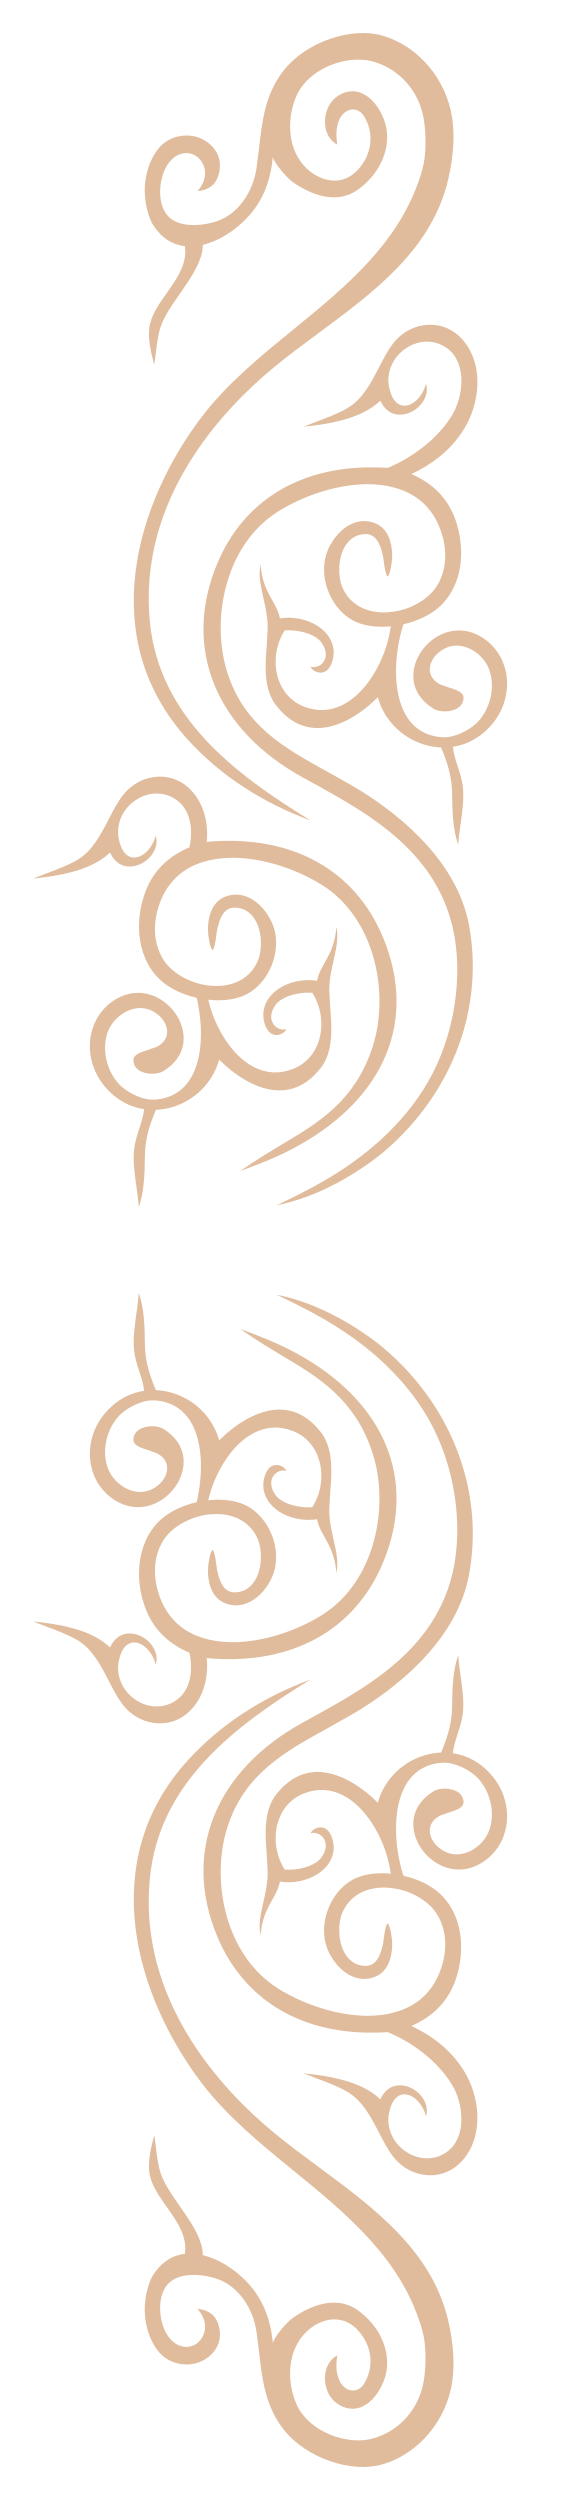
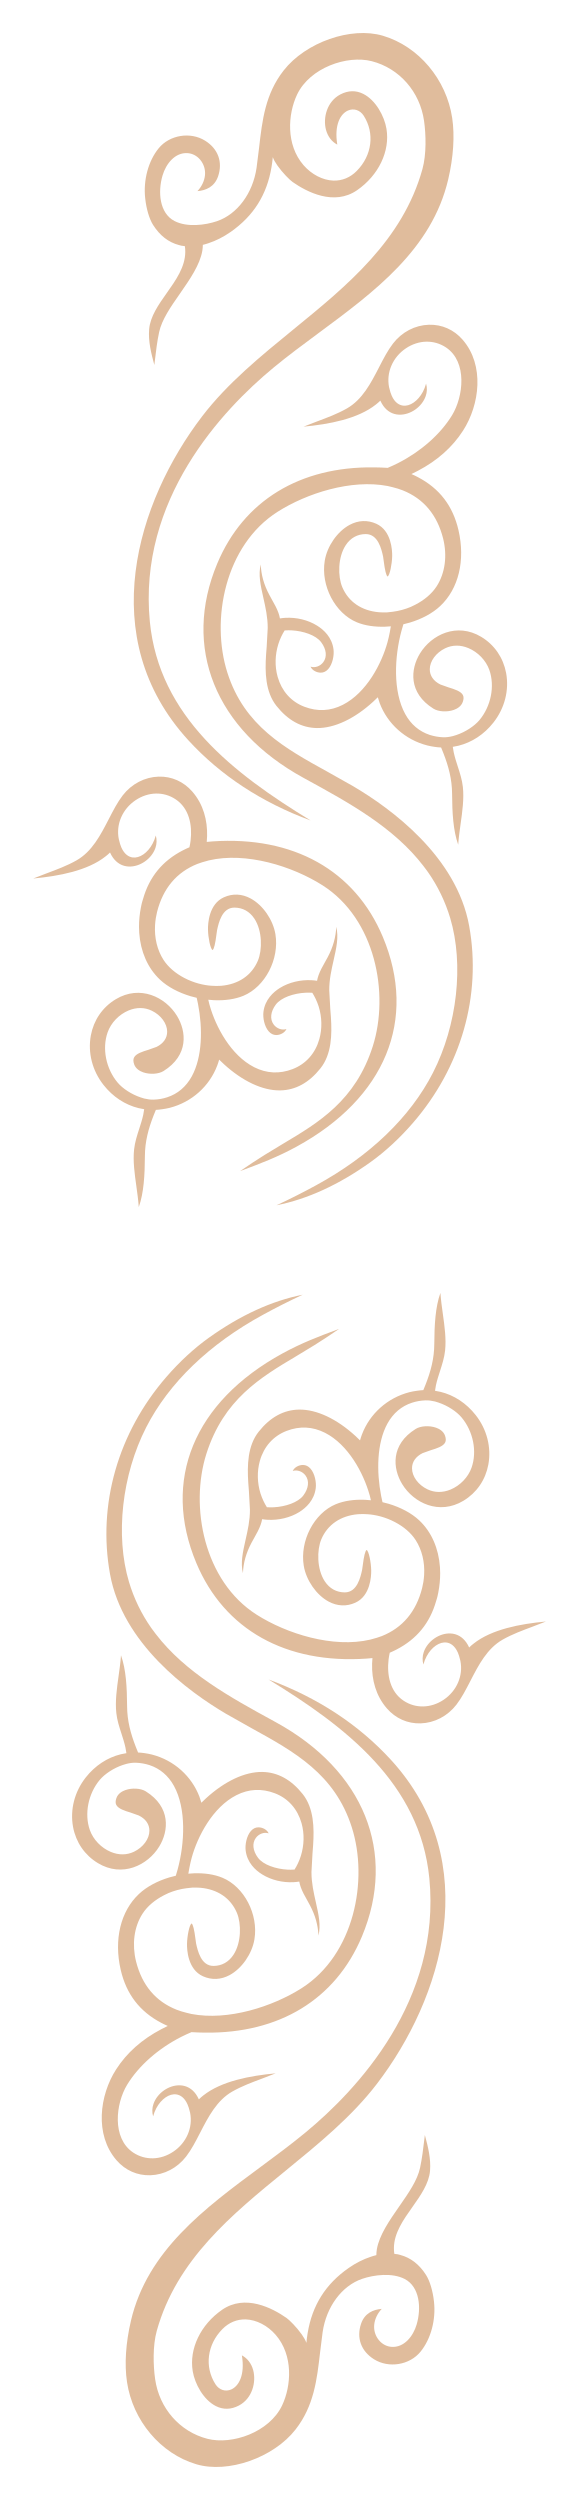
<svg xmlns="http://www.w3.org/2000/svg" viewBox="0 0 1024 4420">
  <g transform="translate(1024,0) rotate(90)">
    <g>
      <path d="M1972.231 752.471a391.86 391.86 0 0 1-9.965-4.04c-0.212-3.743-0.586-7.535-1.165-11.299a120.733 120.733 0 0 0-2.472-13.227c-10.099-39.173-38.305-70.183-74.66-83.947a114.278 114.278 0 0 0-10.551-3.425c2.719-2.719 5.304-5.445 7.818-8.157 30.021-32.775 47.055-68.439 46.596-99.568-0.367-27.132-13.474-51.129-38.99-71.376-25.077-19.901-59.823-20.487-90.585-18.474l-14.562 1.109-32.81 1.822c-19.004 0.085-36.497-3.919-53.432-7.761-21.723-4.908-40.826-9.145-58.876-4.604 18.1 0.614 35.748 5.565 53.714 15.085l8.573 4.739c7.797 4.414 15.431 8.658 23.46 11.497 3.136 1.109 6.448 2.027 9.732 2.606-0.523 3.22-0.946 6.504-1.059 9.852-1.031 19.216 3.701 39.752 13.722 55.868 7.387 11.794 20.699 26.384 42.259 29.06 10.176 1.292 25.762-1.561 34.548-9.357 4.216-3.701 6.384-8.157 6.434-13.143 0-7.429-4.16-14.972-9.887-17.768-0.297-0.169-0.494-0.254-0.734-0.374 2.585 7.74-0.756 17.231-8.065 22.599-9.463 6.956-22.62 5.523-35.162-3.792-12.606-9.449-19.95-31.921-20.988-52.443a100.437 100.437 0 0 1 0.042-10.925c0.085-0.417 0.085-0.826 0.085-1.201 3.552-2.182 7.133-4.209 10.89-5.967a109.158 109.158 0 0 1 13.439-5.318c18.644-5.734 38.884-6.363 57.591-1.109 25.226 7.048 43.99 23.827 52.98 47.203 8.905 23.206 7.754 46.094-3.34 67.987-20.953 41.193-71.2 67.824-108.798 78.495-0.784 0.254-1.476 0.494-2.225 0.671-2.768 0.777-5.523 1.321-8.248 1.977 0.41-3.51 0.664-6.963 0.826-10.445 0.784-18.623-1.61-36.645-7.797-51.617-16.003-38.502-64.816-63.905-108.883-56.652-25.685 4.251-51.701 22.351-63.29 44.004-8.256 15.409-8.948 31.695-1.977 47.118 12.041 26.716 46.716 28.291 57.062 28.107 14.35-0.233 34.682-4.28 36.2-8.15-1.645-2.479-10.974-4.788-27.867-6.857l-7.38-1.066c-12.86-2.797-39.745-8.736-39.781-30.543 0-14.717 6.751-26.97 19.534-35.423 21.518-14.188 55.374-14.188 74.462-6.109 25.854 11.024 41.61 34.103 44.244 64.95 0.452 5.699 0.332 11.455-0.085 17.224-0.205 3.418-0.664 6.843-1.201 10.233a123.162 123.162 0 0 1-6.674 24.477 112.061 112.061 0 0 1-5.982 13.206c-7.952 15.205-18.877 28.319-31.949 36.73-17.316 11.13-38.884 16.236-61.391 14.922-4.167-0.254-8.361-0.706-12.57-1.363a144.659 144.659 0 0 1-10.678-2.182c-41.723-10.551-70.296-34.555-84.978-71.334-1.144-2.881-2.062-5.897-3.001-8.821a150.888 150.888 0 0 1-3.185-11.377c-15.529-65.769 10.275-147.929 44.039-201.029 59.357-93.389 191.262-118.537 284.524-88.855 96.178 30.642 134.935 95.726 172.427 158.741l19.781 32.57a1146.315 1146.315 0 0 0 28.538 43.298c-0.664-1.737-1.328-3.475-1.935-5.198-11.095-29.647-22.521-60.324-41.398-94.829-85.719-156.792-224.334-213.734-370.695-152.343-118.05 49.526-178.684 158.614-168.875 301.353 0.254 3.291 0.621 6.624 0.911 9.972-3.383-0.282-6.716-0.537-10.063-0.621-28.404-0.819-56.645 6.765-78.919 26.144-17.726 15.424-27.118 36.525-26.462 59.498 0.742 24.654 12.818 47.817 33.107 63.481 11.984 9.272 26.631 16.779 42.055 24.738 28.156 14.52 57.231 29.477 72.852 56.899 9.562 16.787 16.356 35.254 23.036 53.114 2.853 7.797 5.946 15.664 9.075 23.496-4.209-45.268-13.764-96.058-39.166-127.972a77.33 77.33 0 0 0-6.808-7.797 50.374 50.374 0 0 0 8.99-5.078c9.852-7.048 15.296-16.497 15.826-27.909 0.862-19.83-13.609-40.656-32.853-47.252a36.574 36.574 0 0 0-22.062-0.657c5.198 1.363 10.099 3.312 14.47 5.657 16.412 8.729 26.186 23.008 24.371 35.452-0.911 6.278-4.993 14.145-17.69 19.795-3.538 1.532-7.952 2.924-13.079 4.082-0.523 0.127-0.989 0.282-1.61 0.417-26.13 5.268-53.177-6.342-68.813-29.64-15.085-22.479-15.741-49.604-1.638-70.748 15.791-23.834 45.346-29.936 73.347-26.518 3.842 0.487 7.719 1.151 11.511 2.02 1.723 3.997 3.496 7.917 5.473 11.659 18.637 36.214 47.083 59.413 86.171 70.423 2.677 0.784 5.191 1.695 7.994 2.302 2.217 0.537 4.456 0.953 6.638 1.412 11.716 2.267 23.171 3.383 34.35 3.34a218.204 218.204 0 0 0 10.621-0.367c33.079-2.316 62.302-14.894 82.803-36.702 13.107-13.976 23.001-33.227 29.272-54.088 0.989-3.552 1.97-7.175 2.797-10.805a233.903 233.903 0 0 1 10.883-2.345c43.057-8.376 93.558-7.874 128.064 11.038 18.46 10.148 30.932 24.993 36.906 43.418 1.243 3.715 2.196 7.535 2.924 11.539 0.664 4.011 1.158 8.121 1.271 12.415 0.177 5.402-0.607 11.13-1.999 16.829a87.711 87.711 0 0 1-1.907 6.095c-5.445 16.412-15.904 32.125-26.186 40.734-24.569 20.706-60.282 27.832-88.89 17.733-16.829-5.89-31.666-20.12-38.707-37.097-5.77-14.018-5.692-28.164 0.417-40.868 7.747-16.25 22.683-27.238 37.062-27.288 11.335-0.085 20.946 6.596 26.928 18.707l5.176 14.527c3.093 10.176 6.645 21.815 13.616 25.31 3.093 1.617 7.055 1.518 11.991-0.162 8.086-2.804 12.168-10.261 14.195-15.953 4.16-11.843 3.206-27.302-2.217-35.953-27.916-44.696-69.971-40.734-97.598-23.834-33.474 20.452-55.162 65.395-29.392 108.233 14.054 23.368 36.822 39.032 64.032 44.067 30.289 5.565 62.167-2.507 87.4-22.351 21.229-16.652 35.247-38.298 41.101-62.132 0.791-3.256 1.398-6.554 1.907-9.816 3.333 0.417 6.631 0.96 9.845 1.645 8.7 1.893 16.942 4.583 25.07 7.217 11.504 3.701 23.383 7.549 36.08 8.948 20.777 2.26 43.333-0.953 65.176-3.997 12.21-1.688 24.569-3.418 36.857-4.28-25.36-8.983-56.355-10.558-89.907-10.805-25.953-0.085-48.636-6.236-71.977-15.353z" fill="#e0bc9c" />
      <path d="M607.303 329.092c11.998 9.272 26.596 16.815 42.012 24.731 28.156 14.513 57.266 29.527 72.845 56.899 9.569 16.822 16.412 35.254 23.065 53.114a1099.705 1099.705 0 0 0 9.103 23.496c-4.195-45.275-13.771-96.023-39.166-127.979a96.835 96.835 0 0 0-6.843-7.797 57.175 57.175 0 0 0 9.018-5.064c9.823-6.97 15.304-16.532 15.805-27.874 0.855-19.873-13.573-40.649-32.824-47.245a35.734 35.734 0 0 0-22.062-0.657c5.148 1.314 10.099 3.291 14.435 5.6 16.405 8.785 26.214 23.051 24.399 35.416-0.946 6.349-5.028 14.272-17.683 19.795-3.538 1.603-7.959 2.966-13.037 4.124-0.586 0.127-1.066 0.325-1.645 0.452-26.137 5.24-53.184-6.384-68.848-29.689-15.092-22.464-15.755-49.555-1.695-70.79 25.6-38.425 87.111-30.875 119.85-10.932 33.863 20.572 64.406 55.543 84.815 95.783a274.714 274.714 0 0 1 8.333 18.1 428.696 428.696 0 0 0-0.876 24.032c-1.688 130.818 58.502 230.478 169.786 277.186 148.424 62.252 293.662 3.884 379.141-152.336l1.9-3.46c42.217-77.231 85.628-156.269 154.024-208.67 3.467-2.634 6.942-5.318 10.565-7.874a283.556 283.556 0 0 1 81.433-39.42c81.878-24.442 189.158-12.535 273.337 30.43 78.551 40.12 147.407 111.68 199.27 207.017a1177 1177 0 0 1 35.197 69.71c-10.876-54.675-36.278-110.281-76.313-166.241-18.46-25.812-42.337-51.659-69.053-74.787-98.671-85.592-225.739-121.877-348.527-99.653-122.689 22.14-207.406 137.915-246.953 204.955l-25.607 45.43c-41.723 75.656-81.058 147.11-175.182 177.081-93.177 29.738-225.146 4.583-284.531-88.848-32.606-51.369-57.923-129.992-45.515-194.595 0.579-3.016 1.363-5.946 2.147-8.905 1.476-6.024 3.256-11.963 5.523-17.698 14.682-36.808 43.255-60.762 84.978-71.327 30.635-7.662 61.475-3.538 84.639 11.384 13.446 8.651 24.498 22.14 32.577 37.803 1.349 2.691 2.669 5.282 3.87 7.994a122.244 122.244 0 0 1 8.573 31.843c0.459 3.369 0.904 6.758 1.109 10.148 0.169 4.689 0.127 9.428-0.24 14.096-2.599 30.875-18.354 53.877-44.244 64.929-19.039 8.079-52.93 8.079-74.385-6.102-12.811-8.453-19.576-20.699-19.576-35.416 0.042-21.808 26.878-27.782 39.781-30.6l7.422-1.031c16.864-2.104 26.158-4.414 27.832-6.843-1.568-3.87-21.885-7.917-36.193-8.171-10.36-0.155-45.077 1.412-57.111 28.128-6.921 15.416-6.257 31.702 1.984 47.083 11.624 21.681 37.641 39.788 63.326 43.99 44.039 7.302 92.902-18.1 108.89-56.652 6.024-14.513 8.404-31.913 7.832-49.964a175.634 175.634 0 0 0-0.671-10.233c3.475 0.544 6.893 1.165 10.318 1.822 5.812 1.151 11.624 2.387 17.436 3.997 37.888 10.268 89.724 37.182 111.037 79.152 11.13 21.892 12.246 44.774 3.34 68.036-8.905 23.333-27.704 40.07-52.937 47.16-18.757 5.24-39.004 4.576-57.598-1.193a103.883 103.883 0 0 1-13.439-5.24 110.084 110.084 0 0 1-10.89-5.982c0-0.41-0.028-0.777-0.028-1.193a85.013 85.013 0 0 1-0.127-10.925c1.066-20.536 8.361-43.05 20.981-52.45 12.535-9.35 25.734-10.756 35.211-3.792 7.253 5.367 10.635 14.795 8.001 22.556 0.282-0.092 0.537-0.169 0.734-0.332 5.777-2.839 9.936-10.353 9.887-17.811 0-4.951-2.14-9.4-6.391-13.143-8.813-7.712-24.35-10.6-34.541-9.322-21.617 2.634-34.88 17.224-42.224 29.067-10.085 16.116-14.88 36.638-13.813 55.854 0.219 3.298 0.537 6.596 1.08 9.852a60.833 60.833 0 0 0-9.689 2.564c-8.093 2.846-15.664 7.126-23.46 11.539l-8.623 4.696c-17.931 9.562-35.614 14.484-53.714 15.092 18.065 4.576 37.146 0.332 58.862-4.576 16.984-3.821 34.477-7.789 53.481-7.74l32.86 1.808 14.47 1.102c30.755 2.02 65.515 1.448 90.585-18.46 25.522-20.289 38.63-44.286 39.039-71.412 0.452-31.08-16.61-66.751-46.631-99.526a299.658 299.658 0 0 0-7.797-8.171 121.75 121.75 0 0 0 10.558-3.376c36.32-13.813 64.561-44.851 74.618-84.024 1.116-4.414 1.928-8.828 2.556-13.241a102.471 102.471 0 0 0 1.059-11.257 375.914 375.914 0 0 1 10.021-4.032c23.383-9.11 46.016-15.254 71.948-15.381 33.531-0.24 64.54-1.808 89.921-10.798-12.323-0.826-24.654-2.556-36.942-4.28-21.765-3.065-44.314-6.236-65.141-3.969-12.698 1.363-24.576 5.24-36.031 8.955-8.121 2.641-16.419 5.318-25.07 7.182-3.263 0.699-6.518 1.271-9.859 1.681a100.387 100.387 0 0 0-1.9-9.802c-5.904-23.834-19.915-45.48-41.108-62.139-25.268-19.83-57.097-27.945-87.4-22.38-27.253 5.064-50.021 20.699-64.074 44.117-25.727 42.796-4.04 87.732 29.435 108.226 27.584 16.9 69.724 20.812 97.591-23.834 5.41-8.658 6.349-24.124 2.196-35.946-2.027-5.734-6.109-13.114-14.188-15.918-4.951-1.766-8.877-1.808-12.006-0.24-6.914 3.538-10.466 15.127-13.602 25.353l-5.155 14.513c-5.975 12.126-15.544 18.806-26.949 18.722-14.4-0.035-29.279-11.052-37.118-27.295-6.059-12.74-6.179-26.836-0.332-40.861 7.062-17.027 21.857-31.2 38.679-37.146 28.665-10.063 64.399-2.924 88.933 17.719 10.226 8.665 20.699 24.329 26.186 40.748 0.664 2.062 1.314 4.11 1.85 6.13 1.448 5.699 2.232 11.384 2.069 16.794-0.134 4.322-0.621 8.404-1.328 12.443-0.699 3.997-1.695 7.839-2.846 11.546-6.102 18.425-18.46 33.269-36.928 43.368-39.915 21.935-101.136 19.096-147.569 6.476a194.136 194.136 0 0 1-11.13-3.256 180.012 180.012 0 0 0-2.966-11.412c-6.229-20.614-16.123-39.745-29.195-53.643-30.543-32.613-80.804-44.696-134.328-32.33-42.987 9.95-73.672 33.651-93.629 71.751-1.935 3.672-3.785 7.458-5.473 11.412-1.864-3.955-3.799-7.662-5.734-11.412-17.811-34.018-41.532-60.91-71.122-79.914-45.649-29.301-115.486-38.46-160.669 0.826-17.74 15.381-27.09 36.532-26.433 59.54 0.734 24.661 12.811 47.789 33.142 63.46z" fill="#e0bc9c" />
      <path d="M1099.253 759.066c-215.958 21.109-374.035-127.732-448.999-218.352-21.109-25.48-41.716-53.396-61.715-80.395-72.683-98.262-147.851-199.835-271.325-228.747-39.576-9.272-77.181-11.709-108.593-7.048-68.283 10.219-126.743 59.413-145.429 122.534-16.652 56.158 11.511 136.517 61.433 175.471 41.68 32.528 87.993 37.853 136.997 43.453l35.098 4.414c44.971 6.561 81.991 33.976 94.293 69.886 7.083 20.812 11.292 53.064-0.332 75.359-13.905 26.56-51.461 29.527-80.395 20.988-20.748-6.059-40.988-22.097-39.541-44.194 0.523-8.538 4.654-16.49 11.582-22.302a36.892 36.892 0 0 1 27.535-8.538c10.395 1.073 20.254 6.017 28.051 13.319-1.208-15.007-7.507-30.134-26.229-36.525-25.113-8.531-48.601 0-62.916 22.916-16.292 26.052-10.261 62.909 13.446 82.21 22.387 18.227 56.327 27.394 88.643 23.757 18.799-2.062 36.32-7.302 46.843-13.941 18.792-11.914 30.671-27.238 35.529-45.6 0.41-1.483 0.876-2.931 1.158-4.414 0.417-1.97 0.572-4.04 0.784-6.137a64.689 64.689 0 0 1 10.141-0.742c26.631 0.127 50.014 16.624 72.69 32.697 20.409 14.421 41.476 29.315 64.109 31.165 21.349 1.78 42.591-3.623 63.163-9.145-2.677-0.304-5.402-0.664-8.121-0.996-16.32-1.942-33.234-3.919-49.816-7.472-22.083-4.696-44.569-20.318-68.311-36.892-25.021-17.401-50.635-35.169-75.614-39.498a70.444 70.444 0 0 0-10.515-0.918 98.629 98.629 0 0 0-2.924-10.014c-4.294-13.037-10.89-26.236-19.83-39.046-28.446-40.649-65.684-64.194-115.027-72.4a223.585 223.585 0 0 0-17.288-2.217c4.499-1.568 9.732-4.541 15.014-8.298 12.57-8.863 25.395-21.596 29.067-26.914 17.479-25.028 42.549-73.099 14.4-113.798-26.349-38.05-68.947-58.467-108.48-51.991-22.394 3.672-50.833 19.004-61.892 41.144-6.511 12.987-6.137 26.61 0.996 40.374 12.578 23.983 41.603 31.002 62.584 25.438 12.076-3.291 21.031-10.304 26.186-19.993-35.219 5.734-54.3-5.65-60.19-18.686-4.626-10.254-1.003-21.511 9.032-27.987 30.918-19.795 70.211-14.894 97.668 12.281 11.709 11.504 17.556 25.847 17.076 41.391-0.664 18.757-10.854 38.474-27.302 52.732-36.193 31.384-90.133 27.825-124.928 11.299-47.323-22.599-70.077-88.311-58.869-131.976 12.578-48.855 53.961-85.133 105.465-92.435 23.962-3.432 58.954-4.414 85.26 2.839 125.797 34.922 205.852 132.929 283.245 227.794 47.005 57.591 95.606 117.174 153.868 161.665 150.782 115.161 391.147 190.591 572.677 24.484 62.464-57.231 109.843-129.617 141.962-216.29-83.135 136.121-183.812 267.843-351.416 284.291z" fill="#e0bc9c" />
    </g>
-     <g transform="translate(4420,0) scale(-1,1)">
+     <g transform="translate(4420,1024) scale(-1,-1)">
      <path d="M1972.231 752.471a391.86 391.86 0 0 1-9.965-4.04c-0.212-3.743-0.586-7.535-1.165-11.299a120.733 120.733 0 0 0-2.472-13.227c-10.099-39.173-38.305-70.183-74.66-83.947a114.278 114.278 0 0 0-10.551-3.425c2.719-2.719 5.304-5.445 7.818-8.157 30.021-32.775 47.055-68.439 46.596-99.568-0.367-27.132-13.474-51.129-38.99-71.376-25.077-19.901-59.823-20.487-90.585-18.474l-14.562 1.109-32.81 1.822c-19.004 0.085-36.497-3.919-53.432-7.761-21.723-4.908-40.826-9.145-58.876-4.604 18.1 0.614 35.748 5.565 53.714 15.085l8.573 4.739c7.797 4.414 15.431 8.658 23.46 11.497 3.136 1.109 6.448 2.027 9.732 2.606-0.523 3.22-0.946 6.504-1.059 9.852-1.031 19.216 3.701 39.752 13.722 55.868 7.387 11.794 20.699 26.384 42.259 29.06 10.176 1.292 25.762-1.561 34.548-9.357 4.216-3.701 6.384-8.157 6.434-13.143 0-7.429-4.16-14.972-9.887-17.768-0.297-0.169-0.494-0.254-0.734-0.374 2.585 7.74-0.756 17.231-8.065 22.599-9.463 6.956-22.62 5.523-35.162-3.792-12.606-9.449-19.95-31.921-20.988-52.443a100.437 100.437 0 0 1 0.042-10.925c0.085-0.417 0.085-0.826 0.085-1.201 3.552-2.182 7.133-4.209 10.89-5.967a109.158 109.158 0 0 1 13.439-5.318c18.644-5.734 38.884-6.363 57.591-1.109 25.226 7.048 43.99 23.827 52.98 47.203 8.905 23.206 7.754 46.094-3.34 67.987-20.953 41.193-71.2 67.824-108.798 78.495-0.784 0.254-1.476 0.494-2.225 0.671-2.768 0.777-5.523 1.321-8.248 1.977 0.41-3.51 0.664-6.963 0.826-10.445 0.784-18.623-1.61-36.645-7.797-51.617-16.003-38.502-64.816-63.905-108.883-56.652-25.685 4.251-51.701 22.351-63.29 44.004-8.256 15.409-8.948 31.695-1.977 47.118 12.041 26.716 46.716 28.291 57.062 28.107 14.35-0.233 34.682-4.28 36.2-8.15-1.645-2.479-10.974-4.788-27.867-6.857l-7.38-1.066c-12.86-2.797-39.745-8.736-39.781-30.543 0-14.717 6.751-26.97 19.534-35.423 21.518-14.188 55.374-14.188 74.462-6.109 25.854 11.024 41.61 34.103 44.244 64.95 0.452 5.699 0.332 11.455-0.085 17.224-0.205 3.418-0.664 6.843-1.201 10.233a123.162 123.162 0 0 1-6.674 24.477 112.061 112.061 0 0 1-5.982 13.206c-7.952 15.205-18.877 28.319-31.949 36.73-17.316 11.13-38.884 16.236-61.391 14.922-4.167-0.254-8.361-0.706-12.57-1.363a144.659 144.659 0 0 1-10.678-2.182c-41.723-10.551-70.296-34.555-84.978-71.334-1.144-2.881-2.062-5.897-3.001-8.821a150.888 150.888 0 0 1-3.185-11.377c-15.529-65.769 10.275-147.929 44.039-201.029 59.357-93.389 191.262-118.537 284.524-88.855 96.178 30.642 134.935 95.726 172.427 158.741l19.781 32.57a1146.315 1146.315 0 0 0 28.538 43.298c-0.664-1.737-1.328-3.475-1.935-5.198-11.095-29.647-22.521-60.324-41.398-94.829-85.719-156.792-224.334-213.734-370.695-152.343-118.05 49.526-178.684 158.614-168.875 301.353 0.254 3.291 0.621 6.624 0.911 9.972-3.383-0.282-6.716-0.537-10.063-0.621-28.404-0.819-56.645 6.765-78.919 26.144-17.726 15.424-27.118 36.525-26.462 59.498 0.742 24.654 12.818 47.817 33.107 63.481 11.984 9.272 26.631 16.779 42.055 24.738 28.156 14.52 57.231 29.477 72.852 56.899 9.562 16.787 16.356 35.254 23.036 53.114 2.853 7.797 5.946 15.664 9.075 23.496-4.209-45.268-13.764-96.058-39.166-127.972a77.33 77.33 0 0 0-6.808-7.797 50.374 50.374 0 0 0 8.99-5.078c9.852-7.048 15.296-16.497 15.826-27.909 0.862-19.83-13.609-40.656-32.853-47.252a36.574 36.574 0 0 0-22.062-0.657c5.198 1.363 10.099 3.312 14.47 5.657 16.412 8.729 26.186 23.008 24.371 35.452-0.911 6.278-4.993 14.145-17.69 19.795-3.538 1.532-7.952 2.924-13.079 4.082-0.523 0.127-0.989 0.282-1.61 0.417-26.13 5.268-53.177-6.342-68.813-29.64-15.085-22.479-15.741-49.604-1.638-70.748 15.791-23.834 45.346-29.936 73.347-26.518 3.842 0.487 7.719 1.151 11.511 2.02 1.723 3.997 3.496 7.917 5.473 11.659 18.637 36.214 47.083 59.413 86.171 70.423 2.677 0.784 5.191 1.695 7.994 2.302 2.217 0.537 4.456 0.953 6.638 1.412 11.716 2.267 23.171 3.383 34.35 3.34a218.204 218.204 0 0 0 10.621-0.367c33.079-2.316 62.302-14.894 82.803-36.702 13.107-13.976 23.001-33.227 29.272-54.088 0.989-3.552 1.97-7.175 2.797-10.805a233.903 233.903 0 0 1 10.883-2.345c43.057-8.376 93.558-7.874 128.064 11.038 18.46 10.148 30.932 24.993 36.906 43.418 1.243 3.715 2.196 7.535 2.924 11.539 0.664 4.011 1.158 8.121 1.271 12.415 0.177 5.402-0.607 11.13-1.999 16.829a87.711 87.711 0 0 1-1.907 6.095c-5.445 16.412-15.904 32.125-26.186 40.734-24.569 20.706-60.282 27.832-88.89 17.733-16.829-5.89-31.666-20.12-38.707-37.097-5.77-14.018-5.692-28.164 0.417-40.868 7.747-16.25 22.683-27.238 37.062-27.288 11.335-0.085 20.946 6.596 26.928 18.707l5.176 14.527c3.093 10.176 6.645 21.815 13.616 25.31 3.093 1.617 7.055 1.518 11.991-0.162 8.086-2.804 12.168-10.261 14.195-15.953 4.16-11.843 3.206-27.302-2.217-35.953-27.916-44.696-69.971-40.734-97.598-23.834-33.474 20.452-55.162 65.395-29.392 108.233 14.054 23.368 36.822 39.032 64.032 44.067 30.289 5.565 62.167-2.507 87.4-22.351 21.229-16.652 35.247-38.298 41.101-62.132 0.791-3.256 1.398-6.554 1.907-9.816 3.333 0.417 6.631 0.96 9.845 1.645 8.7 1.893 16.942 4.583 25.07 7.217 11.504 3.701 23.383 7.549 36.08 8.948 20.777 2.26 43.333-0.953 65.176-3.997 12.21-1.688 24.569-3.418 36.857-4.28-25.36-8.983-56.355-10.558-89.907-10.805-25.953-0.085-48.636-6.236-71.977-15.353z" fill="#e0bc9c" />
      <path d="M607.303 329.092c11.998 9.272 26.596 16.815 42.012 24.731 28.156 14.513 57.266 29.527 72.845 56.899 9.569 16.822 16.412 35.254 23.065 53.114a1099.705 1099.705 0 0 0 9.103 23.496c-4.195-45.275-13.771-96.023-39.166-127.979a96.835 96.835 0 0 0-6.843-7.797 57.175 57.175 0 0 0 9.018-5.064c9.823-6.97 15.304-16.532 15.805-27.874 0.855-19.873-13.573-40.649-32.824-47.245a35.734 35.734 0 0 0-22.062-0.657c5.148 1.314 10.099 3.291 14.435 5.6 16.405 8.785 26.214 23.051 24.399 35.416-0.946 6.349-5.028 14.272-17.683 19.795-3.538 1.603-7.959 2.966-13.037 4.124-0.586 0.127-1.066 0.325-1.645 0.452-26.137 5.24-53.184-6.384-68.848-29.689-15.092-22.464-15.755-49.555-1.695-70.79 25.6-38.425 87.111-30.875 119.85-10.932 33.863 20.572 64.406 55.543 84.815 95.783a274.714 274.714 0 0 1 8.333 18.1 428.696 428.696 0 0 0-0.876 24.032c-1.688 130.818 58.502 230.478 169.786 277.186 148.424 62.252 293.662 3.884 379.141-152.336l1.9-3.46c42.217-77.231 85.628-156.269 154.024-208.67 3.467-2.634 6.942-5.318 10.565-7.874a283.556 283.556 0 0 1 81.433-39.42c81.878-24.442 189.158-12.535 273.337 30.43 78.551 40.12 147.407 111.68 199.27 207.017a1177 1177 0 0 1 35.197 69.71c-10.876-54.675-36.278-110.281-76.313-166.241-18.46-25.812-42.337-51.659-69.053-74.787-98.671-85.592-225.739-121.877-348.527-99.653-122.689 22.14-207.406 137.915-246.953 204.955l-25.607 45.43c-41.723 75.656-81.058 147.11-175.182 177.081-93.177 29.738-225.146 4.583-284.531-88.848-32.606-51.369-57.923-129.992-45.515-194.595 0.579-3.016 1.363-5.946 2.147-8.905 1.476-6.024 3.256-11.963 5.523-17.698 14.682-36.808 43.255-60.762 84.978-71.327 30.635-7.662 61.475-3.538 84.639 11.384 13.446 8.651 24.498 22.14 32.577 37.803 1.349 2.691 2.669 5.282 3.87 7.994a122.244 122.244 0 0 1 8.573 31.843c0.459 3.369 0.904 6.758 1.109 10.148 0.169 4.689 0.127 9.428-0.24 14.096-2.599 30.875-18.354 53.877-44.244 64.929-19.039 8.079-52.93 8.079-74.385-6.102-12.811-8.453-19.576-20.699-19.576-35.416 0.042-21.808 26.878-27.782 39.781-30.6l7.422-1.031c16.864-2.104 26.158-4.414 27.832-6.843-1.568-3.87-21.885-7.917-36.193-8.171-10.36-0.155-45.077 1.412-57.111 28.128-6.921 15.416-6.257 31.702 1.984 47.083 11.624 21.681 37.641 39.788 63.326 43.99 44.039 7.302 92.902-18.1 108.89-56.652 6.024-14.513 8.404-31.913 7.832-49.964a175.634 175.634 0 0 0-0.671-10.233c3.475 0.544 6.893 1.165 10.318 1.822 5.812 1.151 11.624 2.387 17.436 3.997 37.888 10.268 89.724 37.182 111.037 79.152 11.13 21.892 12.246 44.774 3.34 68.036-8.905 23.333-27.704 40.07-52.937 47.16-18.757 5.24-39.004 4.576-57.598-1.193a103.883 103.883 0 0 1-13.439-5.24 110.084 110.084 0 0 1-10.89-5.982c0-0.41-0.028-0.777-0.028-1.193a85.013 85.013 0 0 1-0.127-10.925c1.066-20.536 8.361-43.05 20.981-52.45 12.535-9.35 25.734-10.756 35.211-3.792 7.253 5.367 10.635 14.795 8.001 22.556 0.282-0.092 0.537-0.169 0.734-0.332 5.777-2.839 9.936-10.353 9.887-17.811 0-4.951-2.14-9.4-6.391-13.143-8.813-7.712-24.35-10.6-34.541-9.322-21.617 2.634-34.88 17.224-42.224 29.067-10.085 16.116-14.88 36.638-13.813 55.854 0.219 3.298 0.537 6.596 1.08 9.852a60.833 60.833 0 0 0-9.689 2.564c-8.093 2.846-15.664 7.126-23.46 11.539l-8.623 4.696c-17.931 9.562-35.614 14.484-53.714 15.092 18.065 4.576 37.146 0.332 58.862-4.576 16.984-3.821 34.477-7.789 53.481-7.74l32.86 1.808 14.47 1.102c30.755 2.02 65.515 1.448 90.585-18.46 25.522-20.289 38.63-44.286 39.039-71.412 0.452-31.08-16.61-66.751-46.631-99.526a299.658 299.658 0 0 0-7.797-8.171 121.75 121.75 0 0 0 10.558-3.376c36.32-13.813 64.561-44.851 74.618-84.024 1.116-4.414 1.928-8.828 2.556-13.241a102.471 102.471 0 0 0 1.059-11.257 375.914 375.914 0 0 1 10.021-4.032c23.383-9.11 46.016-15.254 71.948-15.381 33.531-0.24 64.54-1.808 89.921-10.798-12.323-0.826-24.654-2.556-36.942-4.28-21.765-3.065-44.314-6.236-65.141-3.969-12.698 1.363-24.576 5.24-36.031 8.955-8.121 2.641-16.419 5.318-25.07 7.182-3.263 0.699-6.518 1.271-9.859 1.681a100.387 100.387 0 0 0-1.9-9.802c-5.904-23.834-19.915-45.48-41.108-62.139-25.268-19.83-57.097-27.945-87.4-22.38-27.253 5.064-50.021 20.699-64.074 44.117-25.727 42.796-4.04 87.732 29.435 108.226 27.584 16.9 69.724 20.812 97.591-23.834 5.41-8.658 6.349-24.124 2.196-35.946-2.027-5.734-6.109-13.114-14.188-15.918-4.951-1.766-8.877-1.808-12.006-0.24-6.914 3.538-10.466 15.127-13.602 25.353l-5.155 14.513c-5.975 12.126-15.544 18.806-26.949 18.722-14.4-0.035-29.279-11.052-37.118-27.295-6.059-12.74-6.179-26.836-0.332-40.861 7.062-17.027 21.857-31.2 38.679-37.146 28.665-10.063 64.399-2.924 88.933 17.719 10.226 8.665 20.699 24.329 26.186 40.748 0.664 2.062 1.314 4.11 1.85 6.13 1.448 5.699 2.232 11.384 2.069 16.794-0.134 4.322-0.621 8.404-1.328 12.443-0.699 3.997-1.695 7.839-2.846 11.546-6.102 18.425-18.46 33.269-36.928 43.368-39.915 21.935-101.136 19.096-147.569 6.476a194.136 194.136 0 0 1-11.13-3.256 180.012 180.012 0 0 0-2.966-11.412c-6.229-20.614-16.123-39.745-29.195-53.643-30.543-32.613-80.804-44.696-134.328-32.33-42.987 9.95-73.672 33.651-93.629 71.751-1.935 3.672-3.785 7.458-5.473 11.412-1.864-3.955-3.799-7.662-5.734-11.412-17.811-34.018-41.532-60.91-71.122-79.914-45.649-29.301-115.486-38.46-160.669 0.826-17.74 15.381-27.09 36.532-26.433 59.54 0.734 24.661 12.811 47.789 33.142 63.46z" fill="#e0bc9c" />
      <path d="M1099.253 759.066c-215.958 21.109-374.035-127.732-448.999-218.352-21.109-25.48-41.716-53.396-61.715-80.395-72.683-98.262-147.851-199.835-271.325-228.747-39.576-9.272-77.181-11.709-108.593-7.048-68.283 10.219-126.743 59.413-145.429 122.534-16.652 56.158 11.511 136.517 61.433 175.471 41.68 32.528 87.993 37.853 136.997 43.453l35.098 4.414c44.971 6.561 81.991 33.976 94.293 69.886 7.083 20.812 11.292 53.064-0.332 75.359-13.905 26.56-51.461 29.527-80.395 20.988-20.748-6.059-40.988-22.097-39.541-44.194 0.523-8.538 4.654-16.49 11.582-22.302a36.892 36.892 0 0 1 27.535-8.538c10.395 1.073 20.254 6.017 28.051 13.319-1.208-15.007-7.507-30.134-26.229-36.525-25.113-8.531-48.601 0-62.916 22.916-16.292 26.052-10.261 62.909 13.446 82.21 22.387 18.227 56.327 27.394 88.643 23.757 18.799-2.062 36.32-7.302 46.843-13.941 18.792-11.914 30.671-27.238 35.529-45.6 0.41-1.483 0.876-2.931 1.158-4.414 0.417-1.97 0.572-4.04 0.784-6.137a64.689 64.689 0 0 1 10.141-0.742c26.631 0.127 50.014 16.624 72.69 32.697 20.409 14.421 41.476 29.315 64.109 31.165 21.349 1.78 42.591-3.623 63.163-9.145-2.677-0.304-5.402-0.664-8.121-0.996-16.32-1.942-33.234-3.919-49.816-7.472-22.083-4.696-44.569-20.318-68.311-36.892-25.021-17.401-50.635-35.169-75.614-39.498a70.444 70.444 0 0 0-10.515-0.918 98.629 98.629 0 0 0-2.924-10.014c-4.294-13.037-10.89-26.236-19.83-39.046-28.446-40.649-65.684-64.194-115.027-72.4a223.585 223.585 0 0 0-17.288-2.217c4.499-1.568 9.732-4.541 15.014-8.298 12.57-8.863 25.395-21.596 29.067-26.914 17.479-25.028 42.549-73.099 14.4-113.798-26.349-38.05-68.947-58.467-108.48-51.991-22.394 3.672-50.833 19.004-61.892 41.144-6.511 12.987-6.137 26.61 0.996 40.374 12.578 23.983 41.603 31.002 62.584 25.438 12.076-3.291 21.031-10.304 26.186-19.993-35.219 5.734-54.3-5.65-60.19-18.686-4.626-10.254-1.003-21.511 9.032-27.987 30.918-19.795 70.211-14.894 97.668 12.281 11.709 11.504 17.556 25.847 17.076 41.391-0.664 18.757-10.854 38.474-27.302 52.732-36.193 31.384-90.133 27.825-124.928 11.299-47.323-22.599-70.077-88.311-58.869-131.976 12.578-48.855 53.961-85.133 105.465-92.435 23.962-3.432 58.954-4.414 85.26 2.839 125.797 34.922 205.852 132.929 283.245 227.794 47.005 57.591 95.606 117.174 153.868 161.665 150.782 115.161 391.147 190.591 572.677 24.484 62.464-57.231 109.843-129.617 141.962-216.29-83.135 136.121-183.812 267.843-351.416 284.291z" fill="#e0bc9c" />
    </g>
  </g>
</svg>
